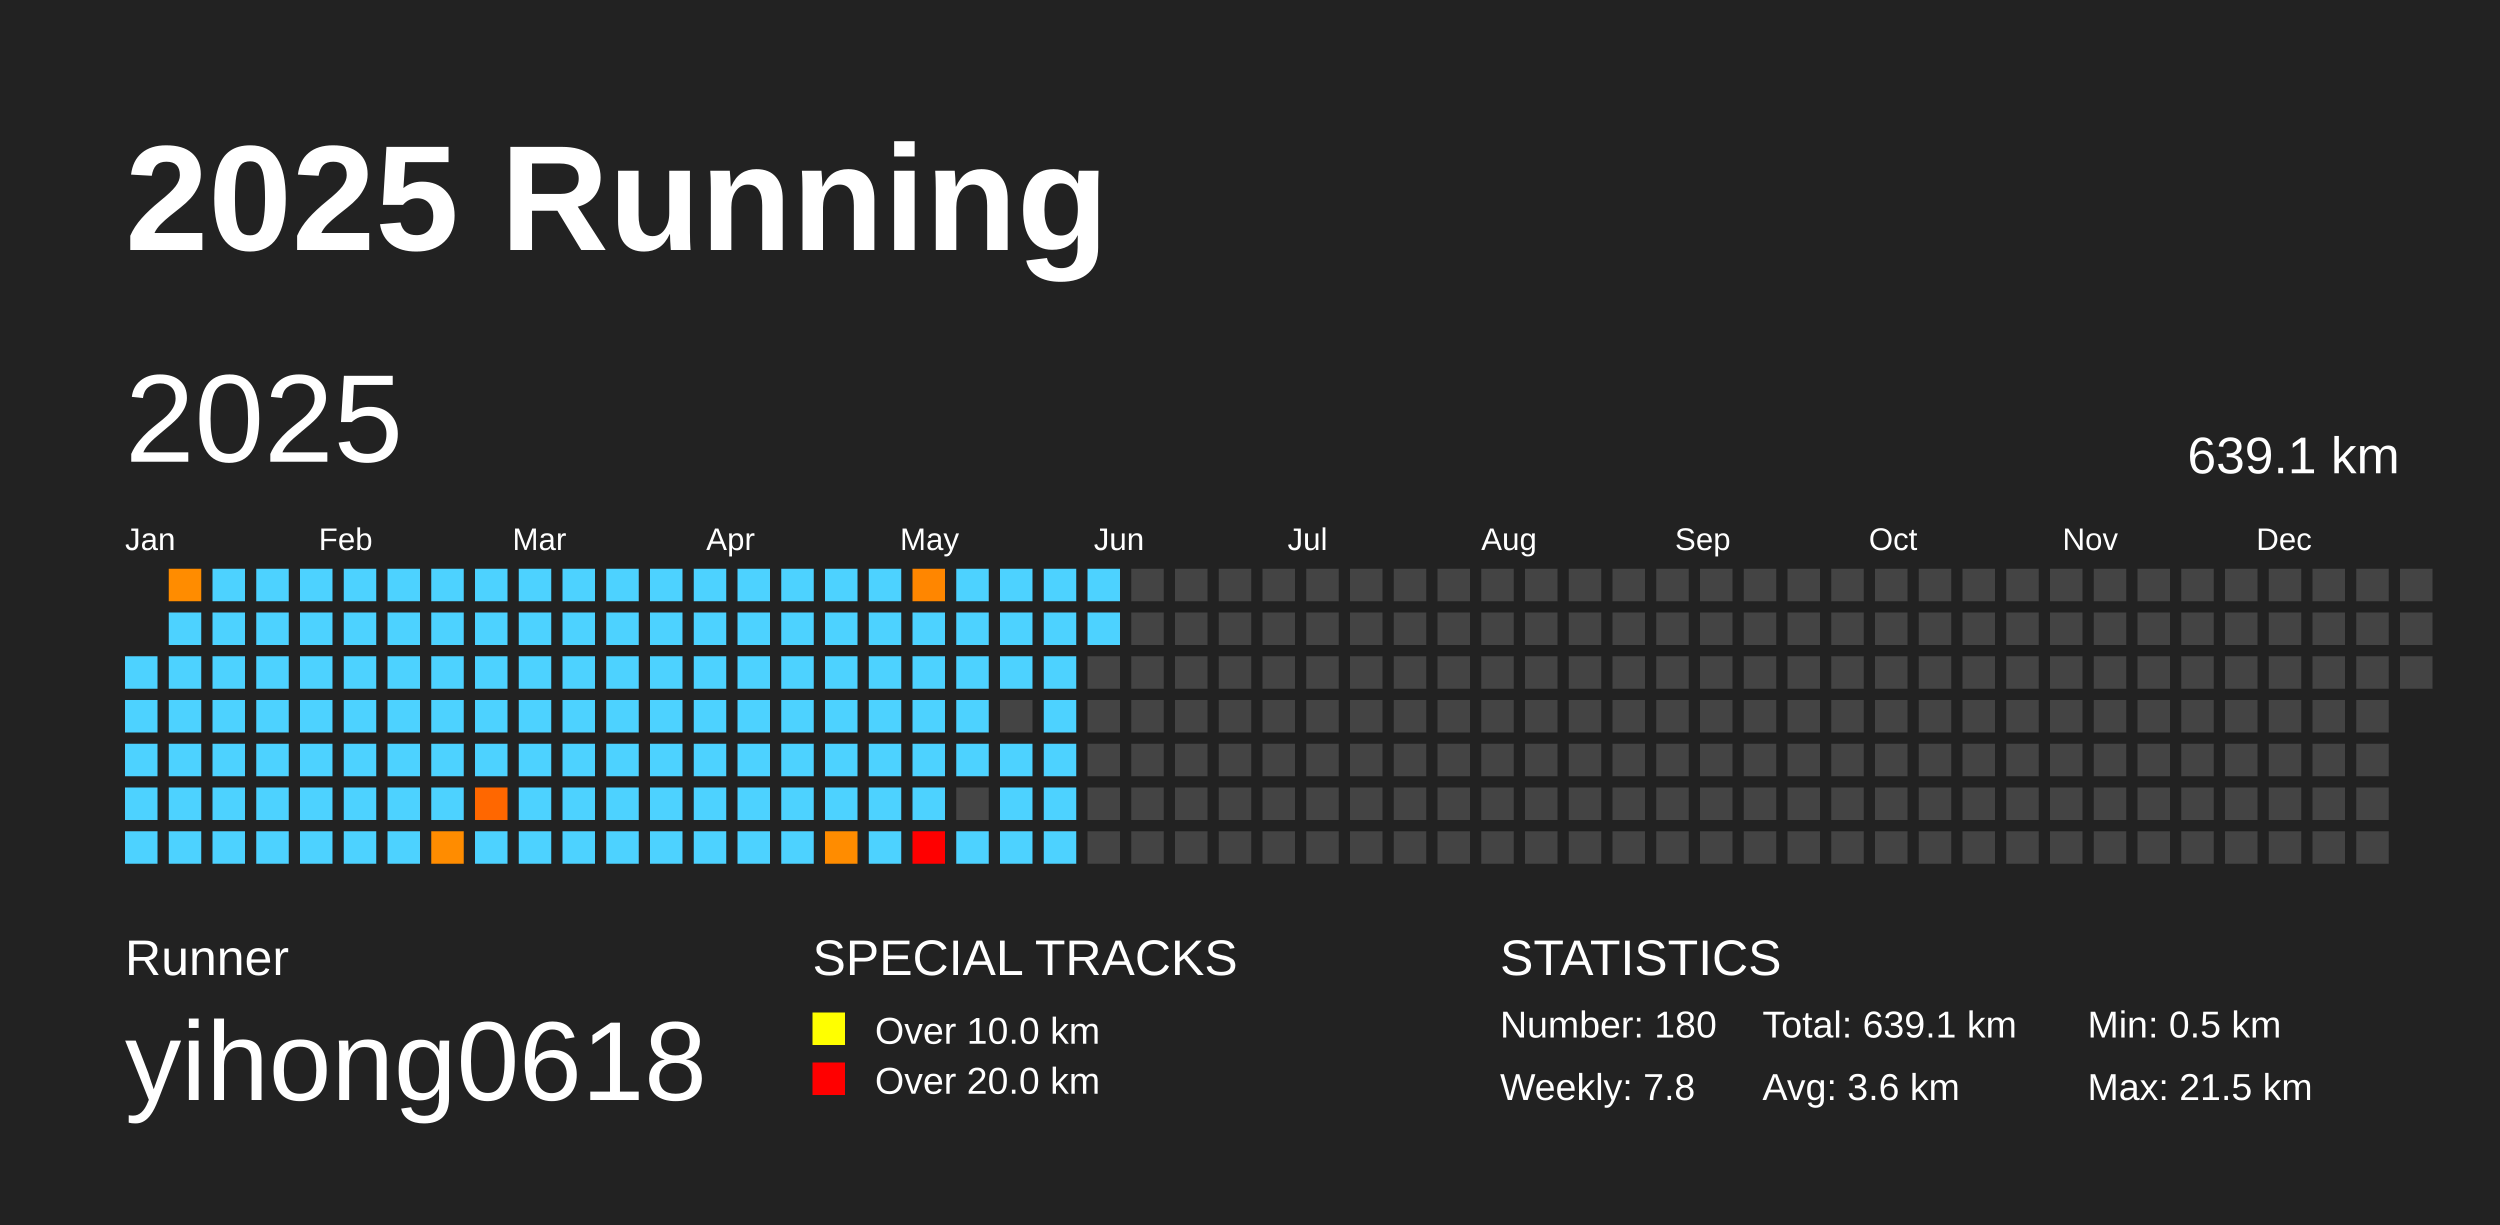
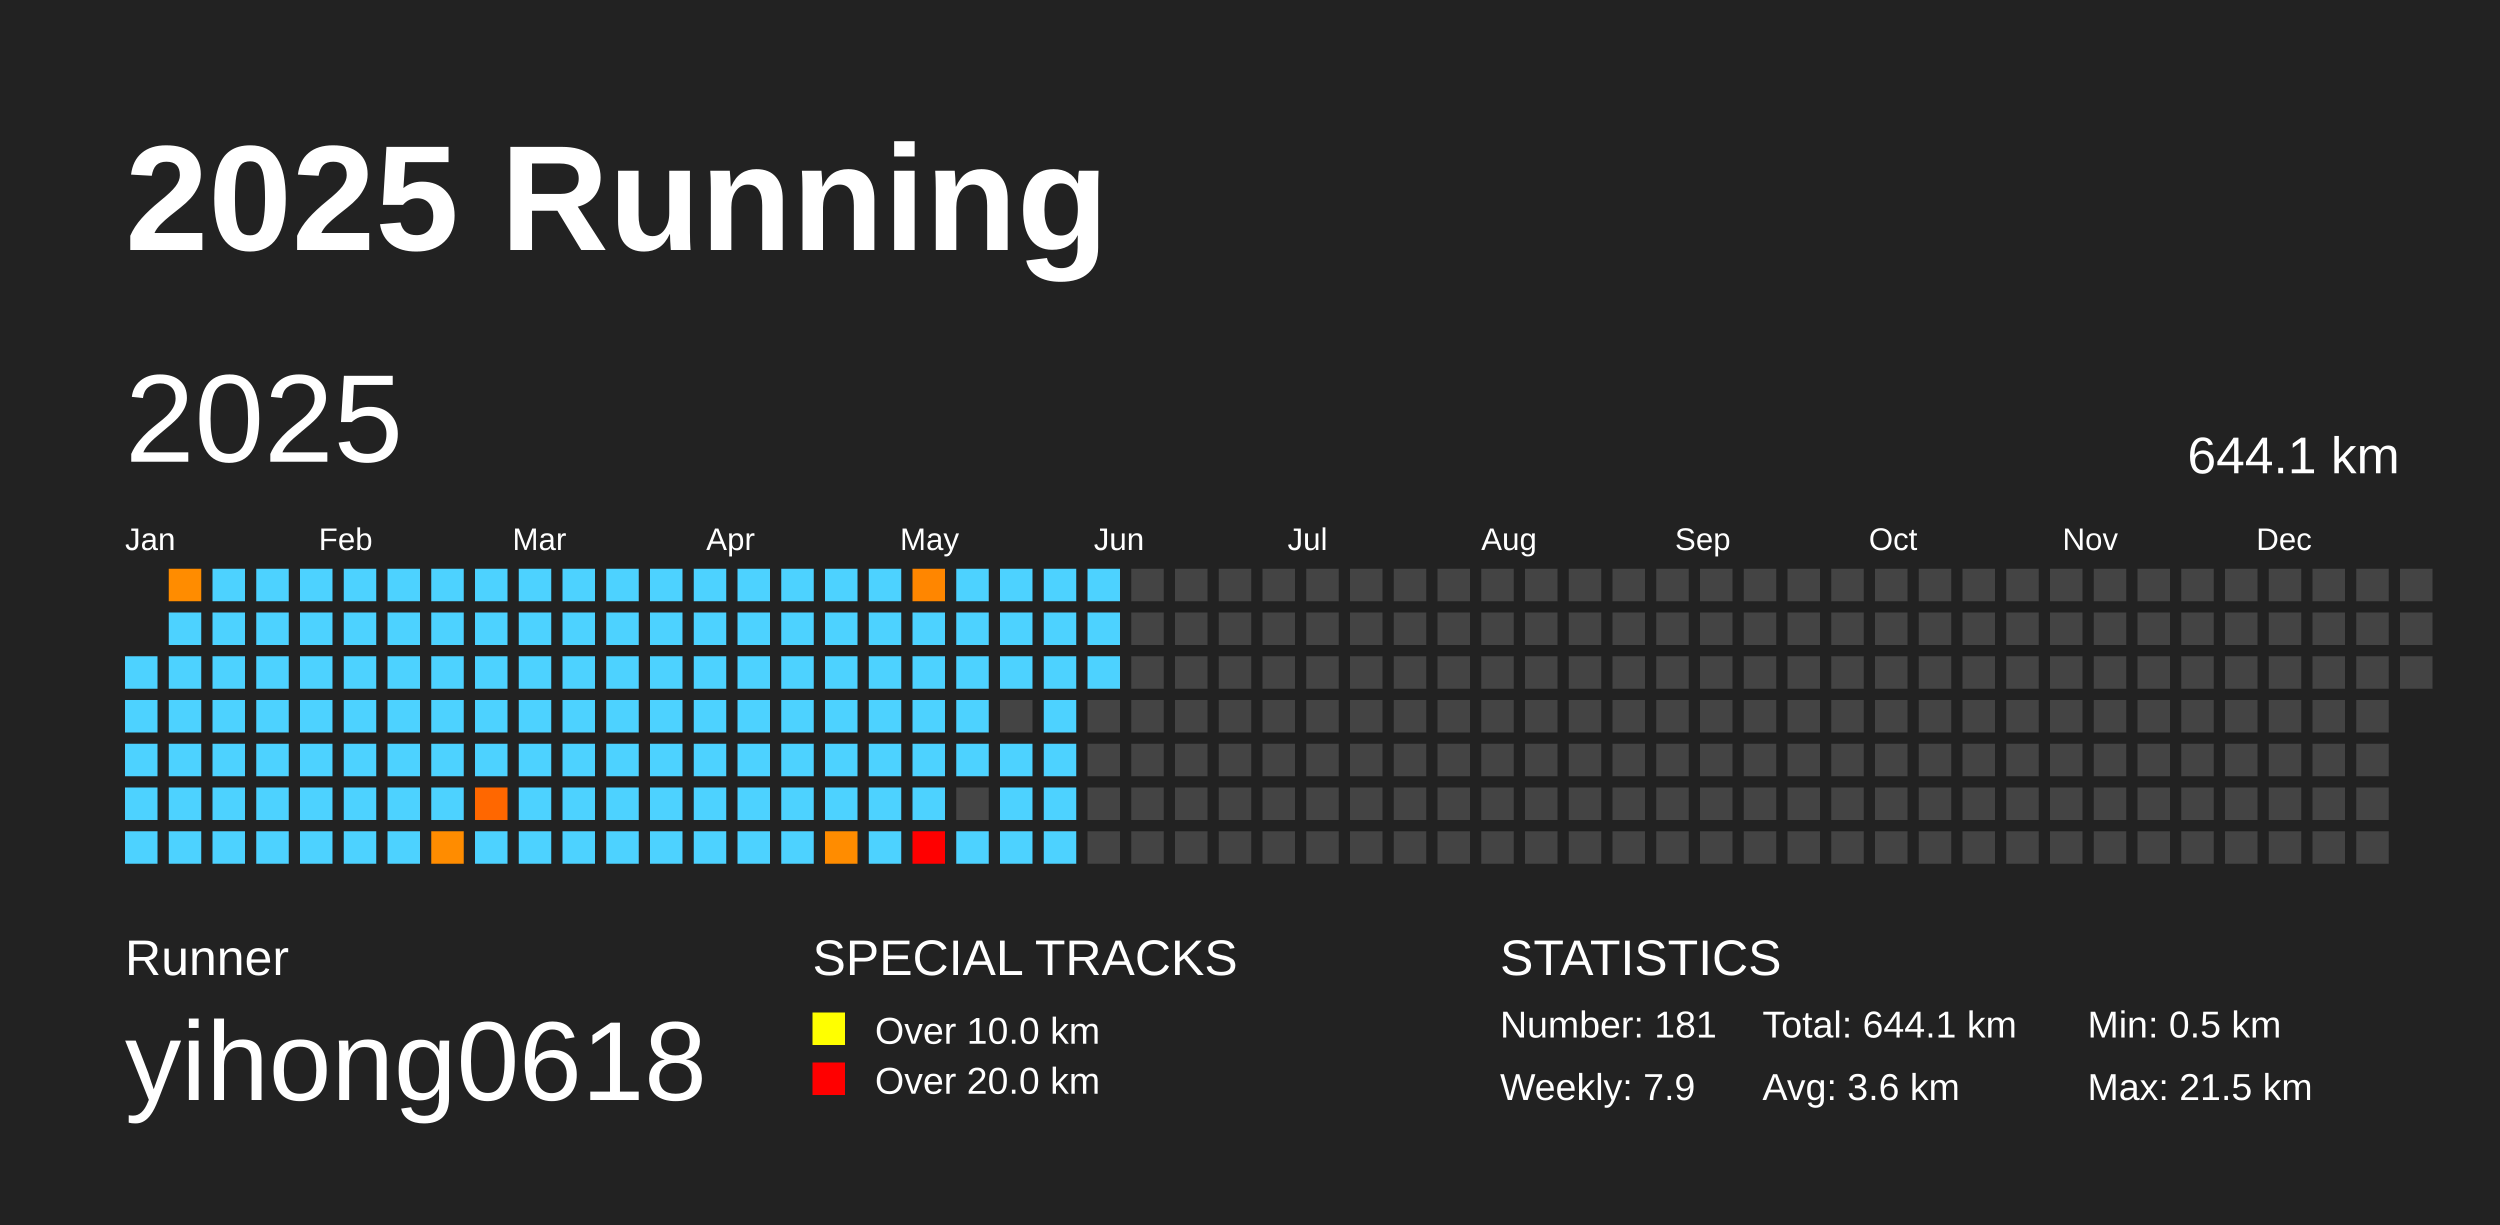
<svg xmlns="http://www.w3.org/2000/svg" baseProfile="full" height="98mm" version="1.1" viewBox="0,0,200,98" width="200mm">
  <defs />
  <rect fill="#222222" height="98" width="200" x="0" y="0" />
  <text fill="#FFFFFF" style="font-size:12px; font-family:Arial; font-weight:bold;" x="10" y="20">2025 Running</text>
  <text fill="#FFFFFF" style="font-size:4px; font-family:Arial" x="10" y="78">Runner</text>
  <text fill="#FFFFFF" style="font-size:9px; font-family:Arial" x="10" y="88">yihong0618</text>
  <text fill="#FFFFFF" style="font-size:4px; font-family:Arial" x="65" y="78">SPECIAL TRACKS</text>
  <rect fill="yellow" height="2.6" width="2.6" x="65" y="81" />
  <text fill="#FFFFFF" style="font-size:3px; font-family:Arial" x="70" y="83.5">Over 10.0 km</text>
  <rect fill="red" height="2.6" width="2.6" x="65" y="85" />
  <text fill="#FFFFFF" style="font-size:3px; font-family:Arial" x="70" y="87.5">Over 20.0 km</text>
  <text fill="#FFFFFF" style="font-size:4px; font-family:Arial" x="120" y="78">STATISTICS</text>
-   <text fill="#FFFFFF" style="font-size:3px; font-family:Arial" x="120" y="83">Number: 180</text>
-   <text fill="#FFFFFF" style="font-size:3px; font-family:Arial" x="120" y="88">Weekly: 7.8</text>
-   <text fill="#FFFFFF" style="font-size:3px; font-family:Arial" x="141" y="83">Total: 639.1 km</text>
+   <text fill="#FFFFFF" style="font-size:3px; font-family:Arial" x="120" y="83">Number: 181</text>
+   <text fill="#FFFFFF" style="font-size:3px; font-family:Arial" x="120" y="88">Weekly: 7.9</text>
+   <text fill="#FFFFFF" style="font-size:3px; font-family:Arial" x="141" y="83">Total: 644.1 km</text>
  <text fill="#FFFFFF" style="font-size:3px; font-family:Arial" x="141" y="88">Avg: 3.6 km</text>
  <text fill="#FFFFFF" style="font-size:3px; font-family:Arial" x="167" y="83">Min: 0.5 km</text>
  <text fill="#FFFFFF" style="font-size:3px; font-family:Arial" x="167" y="88">Max: 21.5 km</text>
  <text dominant-baseline="hanging" fill="#FFFFFF" style="font-size:10.0px; font-family:Arial;" x="10" y="30">2025</text>
-   <text dominant-baseline="hanging" fill="#FFFFFF" style="font-size:4.125px; font-family:Arial;" x="175" y="35">639.1 km</text>
+   <text dominant-baseline="hanging" fill="#FFFFFF" style="font-size:4.125px; font-family:Arial;" x="175" y="35">644.1 km</text>
  <text fill="#FFFFFF" style="font-size:2.5px; font-family:Arial" x="10.0" y="44">Jan</text>
  <text fill="#FFFFFF" style="font-size:2.5px; font-family:Arial" x="25.5" y="44">Feb</text>
  <text fill="#FFFFFF" style="font-size:2.5px; font-family:Arial" x="41.0" y="44">Mar</text>
  <text fill="#FFFFFF" style="font-size:2.5px; font-family:Arial" x="56.5" y="44">Apr</text>
  <text fill="#FFFFFF" style="font-size:2.5px; font-family:Arial" x="72.0" y="44">May</text>
  <text fill="#FFFFFF" style="font-size:2.5px; font-family:Arial" x="87.5" y="44">Jun</text>
  <text fill="#FFFFFF" style="font-size:2.5px; font-family:Arial" x="103.0" y="44">Jul</text>
  <text fill="#FFFFFF" style="font-size:2.5px; font-family:Arial" x="118.5" y="44">Aug</text>
  <text fill="#FFFFFF" style="font-size:2.5px; font-family:Arial" x="134.0" y="44">Sep</text>
  <text fill="#FFFFFF" style="font-size:2.5px; font-family:Arial" x="149.5" y="44">Oct</text>
  <text fill="#FFFFFF" style="font-size:2.5px; font-family:Arial" x="165.0" y="44">Nov</text>
  <text fill="#FFFFFF" style="font-size:2.5px; font-family:Arial" x="180.5" y="44">Dec</text>
  <rect fill="#4dd2ff" height="2.6" width="2.6" x="10.0" y="52.5" />
  <rect fill="#4dd2ff" height="2.6" width="2.6" x="10.0" y="56.0" />
  <rect fill="#4dd2ff" height="2.6" width="2.6" x="10.0" y="59.5" />
  <rect fill="#4dd2ff" height="2.6" width="2.6" x="10.0" y="63.0" />
  <rect fill="#4dd2ff" height="2.6" width="2.6" x="10.0" y="66.5" />
  <rect fill="#ff8c00" height="2.6" width="2.6" x="13.5" y="45.5" />
  <rect fill="#4dd2ff" height="2.6" width="2.6" x="13.5" y="49.0" />
  <rect fill="#4dd2ff" height="2.6" width="2.6" x="13.5" y="52.5" />
  <rect fill="#4dd2ff" height="2.6" width="2.6" x="13.5" y="56.0" />
  <rect fill="#4dd2ff" height="2.6" width="2.6" x="13.5" y="59.5" />
  <rect fill="#4dd2ff" height="2.6" width="2.6" x="13.5" y="63.0" />
  <rect fill="#4dd2ff" height="2.6" width="2.6" x="13.5" y="66.5" />
  <rect fill="#4dd2ff" height="2.6" width="2.6" x="17.0" y="45.5" />
  <rect fill="#4dd2ff" height="2.6" width="2.6" x="17.0" y="49.0" />
  <rect fill="#4dd2ff" height="2.6" width="2.6" x="17.0" y="52.5" />
  <rect fill="#4dd2ff" height="2.6" width="2.6" x="17.0" y="56.0" />
  <rect fill="#4dd2ff" height="2.6" width="2.6" x="17.0" y="59.5" />
  <rect fill="#4dd2ff" height="2.6" width="2.6" x="17.0" y="63.0" />
  <rect fill="#4dd2ff" height="2.6" width="2.6" x="17.0" y="66.5" />
  <rect fill="#4dd2ff" height="2.6" width="2.6" x="20.5" y="45.5" />
  <rect fill="#4dd2ff" height="2.6" width="2.6" x="20.5" y="49.0" />
  <rect fill="#4dd2ff" height="2.6" width="2.6" x="20.5" y="52.5" />
  <rect fill="#4dd2ff" height="2.6" width="2.6" x="20.5" y="56.0" />
  <rect fill="#4dd2ff" height="2.6" width="2.6" x="20.5" y="59.5" />
  <rect fill="#4dd2ff" height="2.6" width="2.6" x="20.5" y="63.0" />
  <rect fill="#4dd2ff" height="2.6" width="2.6" x="20.5" y="66.5" />
  <rect fill="#4dd2ff" height="2.6" width="2.6" x="24.0" y="45.5" />
  <rect fill="#4dd2ff" height="2.6" width="2.6" x="24.0" y="49.0" />
  <rect fill="#4dd2ff" height="2.6" width="2.6" x="24.0" y="52.5" />
  <rect fill="#4dd2ff" height="2.6" width="2.6" x="24.0" y="56.0" />
  <rect fill="#4dd2ff" height="2.6" width="2.6" x="24.0" y="59.5" />
  <rect fill="#4dd2ff" height="2.6" width="2.6" x="24.0" y="63.0" />
  <rect fill="#4dd2ff" height="2.6" width="2.6" x="24.0" y="66.5" />
  <rect fill="#4dd2ff" height="2.6" width="2.6" x="27.5" y="45.5" />
  <rect fill="#4dd2ff" height="2.6" width="2.6" x="27.5" y="49.0" />
  <rect fill="#4dd2ff" height="2.6" width="2.6" x="27.5" y="52.5" />
  <rect fill="#4dd2ff" height="2.6" width="2.6" x="27.5" y="56.0" />
  <rect fill="#4dd2ff" height="2.6" width="2.6" x="27.5" y="59.5" />
  <rect fill="#4dd2ff" height="2.6" width="2.6" x="27.5" y="63.0" />
  <rect fill="#4dd2ff" height="2.6" width="2.6" x="27.5" y="66.5" />
  <rect fill="#4dd2ff" height="2.6" width="2.6" x="31.0" y="45.5" />
  <rect fill="#4dd2ff" height="2.6" width="2.6" x="31.0" y="49.0" />
  <rect fill="#4dd2ff" height="2.6" width="2.6" x="31.0" y="52.5" />
  <rect fill="#4dd2ff" height="2.6" width="2.6" x="31.0" y="56.0" />
  <rect fill="#4dd2ff" height="2.6" width="2.6" x="31.0" y="59.5" />
  <rect fill="#4dd2ff" height="2.6" width="2.6" x="31.0" y="63.0" />
  <rect fill="#4dd2ff" height="2.6" width="2.6" x="31.0" y="66.5" />
  <rect fill="#4dd2ff" height="2.6" width="2.6" x="34.5" y="45.5" />
  <rect fill="#4dd2ff" height="2.6" width="2.6" x="34.5" y="49.0" />
  <rect fill="#4dd2ff" height="2.6" width="2.6" x="34.5" y="52.5" />
  <rect fill="#4dd2ff" height="2.6" width="2.6" x="34.5" y="56.0" />
  <rect fill="#4dd2ff" height="2.6" width="2.6" x="34.5" y="59.5" />
  <rect fill="#4dd2ff" height="2.6" width="2.6" x="34.5" y="63.0" />
  <rect fill="#ff8c00" height="2.6" width="2.6" x="34.5" y="66.5" />
  <rect fill="#4dd2ff" height="2.6" width="2.6" x="38.0" y="45.5" />
  <rect fill="#4dd2ff" height="2.6" width="2.6" x="38.0" y="49.0" />
  <rect fill="#4dd2ff" height="2.6" width="2.6" x="38.0" y="52.5" />
  <rect fill="#4dd2ff" height="2.6" width="2.6" x="38.0" y="56.0" />
  <rect fill="#4dd2ff" height="2.6" width="2.6" x="38.0" y="59.5" />
  <rect fill="#ff6700" height="2.6" width="2.6" x="38.0" y="63.0" />
  <rect fill="#4dd2ff" height="2.6" width="2.6" x="38.0" y="66.5" />
  <rect fill="#4dd2ff" height="2.6" width="2.6" x="41.5" y="45.5" />
  <rect fill="#4dd2ff" height="2.6" width="2.6" x="41.5" y="49.0" />
  <rect fill="#4dd2ff" height="2.6" width="2.6" x="41.5" y="52.5" />
  <rect fill="#4dd2ff" height="2.6" width="2.6" x="41.5" y="56.0" />
  <rect fill="#4dd2ff" height="2.6" width="2.6" x="41.5" y="59.5" />
  <rect fill="#4dd2ff" height="2.6" width="2.6" x="41.5" y="63.0" />
  <rect fill="#4dd2ff" height="2.6" width="2.6" x="41.5" y="66.5" />
  <rect fill="#4dd2ff" height="2.6" width="2.6" x="45.0" y="45.5" />
  <rect fill="#4dd2ff" height="2.6" width="2.6" x="45.0" y="49.0" />
  <rect fill="#4dd2ff" height="2.6" width="2.6" x="45.0" y="52.5" />
  <rect fill="#4dd2ff" height="2.6" width="2.6" x="45.0" y="56.0" />
  <rect fill="#4dd2ff" height="2.6" width="2.6" x="45.0" y="59.5" />
  <rect fill="#4dd2ff" height="2.6" width="2.6" x="45.0" y="63.0" />
  <rect fill="#4dd2ff" height="2.6" width="2.6" x="45.0" y="66.5" />
  <rect fill="#4dd2ff" height="2.6" width="2.6" x="48.5" y="45.5" />
  <rect fill="#4dd2ff" height="2.6" width="2.6" x="48.5" y="49.0" />
  <rect fill="#4dd2ff" height="2.6" width="2.6" x="48.5" y="52.5" />
  <rect fill="#4dd2ff" height="2.6" width="2.6" x="48.5" y="56.0" />
  <rect fill="#4dd2ff" height="2.6" width="2.6" x="48.5" y="59.5" />
  <rect fill="#4dd2ff" height="2.6" width="2.6" x="48.5" y="63.0" />
  <rect fill="#4dd2ff" height="2.6" width="2.6" x="48.5" y="66.5" />
  <rect fill="#4dd2ff" height="2.6" width="2.6" x="52.0" y="45.5" />
  <rect fill="#4dd2ff" height="2.6" width="2.6" x="52.0" y="49.0" />
  <rect fill="#4dd2ff" height="2.6" width="2.6" x="52.0" y="52.5" />
  <rect fill="#4dd2ff" height="2.6" width="2.6" x="52.0" y="56.0" />
  <rect fill="#4dd2ff" height="2.6" width="2.6" x="52.0" y="59.5" />
  <rect fill="#4dd2ff" height="2.6" width="2.6" x="52.0" y="63.0" />
  <rect fill="#4dd2ff" height="2.6" width="2.6" x="52.0" y="66.5" />
  <rect fill="#4dd2ff" height="2.6" width="2.6" x="55.5" y="45.5" />
  <rect fill="#4dd2ff" height="2.6" width="2.6" x="55.5" y="49.0" />
  <rect fill="#4dd2ff" height="2.6" width="2.6" x="55.5" y="52.5" />
  <rect fill="#4dd2ff" height="2.6" width="2.6" x="55.5" y="56.0" />
  <rect fill="#4dd2ff" height="2.6" width="2.6" x="55.5" y="59.5" />
  <rect fill="#4dd2ff" height="2.6" width="2.6" x="55.5" y="63.0" />
  <rect fill="#4dd2ff" height="2.6" width="2.6" x="55.5" y="66.5" />
  <rect fill="#4dd2ff" height="2.6" width="2.6" x="59.0" y="45.5" />
  <rect fill="#4dd2ff" height="2.6" width="2.6" x="59.0" y="49.0" />
  <rect fill="#4dd2ff" height="2.6" width="2.6" x="59.0" y="52.5" />
  <rect fill="#4dd2ff" height="2.6" width="2.6" x="59.0" y="56.0" />
  <rect fill="#4dd2ff" height="2.6" width="2.6" x="59.0" y="59.5" />
  <rect fill="#4dd2ff" height="2.6" width="2.6" x="59.0" y="63.0" />
  <rect fill="#4dd2ff" height="2.6" width="2.6" x="59.0" y="66.5" />
  <rect fill="#4dd2ff" height="2.6" width="2.6" x="62.5" y="45.5" />
  <rect fill="#4dd2ff" height="2.6" width="2.6" x="62.5" y="49.0" />
  <rect fill="#4dd2ff" height="2.6" width="2.6" x="62.5" y="52.5" />
  <rect fill="#4dd2ff" height="2.6" width="2.6" x="62.5" y="56.0" />
  <rect fill="#4dd2ff" height="2.6" width="2.6" x="62.5" y="59.5" />
  <rect fill="#4dd2ff" height="2.6" width="2.6" x="62.5" y="63.0" />
  <rect fill="#4dd2ff" height="2.6" width="2.6" x="62.5" y="66.5" />
  <rect fill="#4dd2ff" height="2.6" width="2.6" x="66.0" y="45.5" />
  <rect fill="#4dd2ff" height="2.6" width="2.6" x="66.0" y="49.0" />
  <rect fill="#4dd2ff" height="2.6" width="2.6" x="66.0" y="52.5" />
  <rect fill="#4dd2ff" height="2.6" width="2.6" x="66.0" y="56.0" />
  <rect fill="#4dd2ff" height="2.6" width="2.6" x="66.0" y="59.5" />
  <rect fill="#4dd2ff" height="2.6" width="2.6" x="66.0" y="63.0" />
  <rect fill="#ff8c00" height="2.6" width="2.6" x="66.0" y="66.5" />
  <rect fill="#4dd2ff" height="2.6" width="2.6" x="69.5" y="45.5" />
  <rect fill="#4dd2ff" height="2.6" width="2.6" x="69.5" y="49.0" />
  <rect fill="#4dd2ff" height="2.6" width="2.6" x="69.5" y="52.5" />
  <rect fill="#4dd2ff" height="2.6" width="2.6" x="69.5" y="56.0" />
  <rect fill="#4dd2ff" height="2.6" width="2.6" x="69.5" y="59.5" />
  <rect fill="#4dd2ff" height="2.6" width="2.6" x="69.5" y="63.0" />
  <rect fill="#4dd2ff" height="2.6" width="2.6" x="69.5" y="66.5" />
  <rect fill="#ff8600" height="2.6" width="2.6" x="73.0" y="45.5" />
  <rect fill="#4dd2ff" height="2.6" width="2.6" x="73.0" y="49.0" />
  <rect fill="#4dd2ff" height="2.6" width="2.6" x="73.0" y="52.5" />
  <rect fill="#4dd2ff" height="2.6" width="2.6" x="73.0" y="56.0" />
  <rect fill="#4dd2ff" height="2.6" width="2.6" x="73.0" y="59.5" />
  <rect fill="#4dd2ff" height="2.6" width="2.6" x="73.0" y="63.0" />
  <rect fill="red" height="2.6" width="2.6" x="73.0" y="66.5" />
  <rect fill="#4dd2ff" height="2.6" width="2.6" x="76.5" y="45.5" />
  <rect fill="#4dd2ff" height="2.6" width="2.6" x="76.5" y="49.0" />
  <rect fill="#4dd2ff" height="2.6" width="2.6" x="76.5" y="52.5" />
  <rect fill="#4dd2ff" height="2.6" width="2.6" x="76.5" y="56.0" />
  <rect fill="#4dd2ff" height="2.6" width="2.6" x="76.5" y="59.5" />
  <rect fill="#444444" height="2.6" width="2.6" x="76.5" y="63.0" />
  <rect fill="#4dd2ff" height="2.6" width="2.6" x="76.5" y="66.5" />
  <rect fill="#4dd2ff" height="2.6" width="2.6" x="80.0" y="45.5" />
  <rect fill="#4dd2ff" height="2.6" width="2.6" x="80.0" y="49.0" />
  <rect fill="#4dd2ff" height="2.6" width="2.6" x="80.0" y="52.5" />
  <rect fill="#444444" height="2.6" width="2.6" x="80.0" y="56.0" />
  <rect fill="#4dd2ff" height="2.6" width="2.6" x="80.0" y="59.5" />
  <rect fill="#4dd2ff" height="2.6" width="2.6" x="80.0" y="63.0" />
  <rect fill="#4dd2ff" height="2.6" width="2.6" x="80.0" y="66.5" />
  <rect fill="#4dd2ff" height="2.6" width="2.6" x="83.5" y="45.5" />
  <rect fill="#4dd2ff" height="2.6" width="2.6" x="83.5" y="49.0" />
  <rect fill="#4dd2ff" height="2.6" width="2.6" x="83.5" y="52.5" />
  <rect fill="#4dd2ff" height="2.6" width="2.6" x="83.5" y="56.0" />
  <rect fill="#4dd2ff" height="2.6" width="2.6" x="83.5" y="59.5" />
  <rect fill="#4dd2ff" height="2.6" width="2.6" x="83.5" y="63.0" />
  <rect fill="#4dd2ff" height="2.6" width="2.6" x="83.5" y="66.5" />
  <rect fill="#4dd2ff" height="2.6" width="2.6" x="87.0" y="45.5" />
  <rect fill="#4dd2ff" height="2.6" width="2.6" x="87.0" y="49.0" />
-   <rect fill="#444444" height="2.6" width="2.6" x="87.0" y="52.5" />
+   <rect fill="#4dd2ff" height="2.6" width="2.6" x="87.0" y="52.5" />
  <rect fill="#444444" height="2.6" width="2.6" x="87.0" y="56.0" />
  <rect fill="#444444" height="2.6" width="2.6" x="87.0" y="59.5" />
  <rect fill="#444444" height="2.6" width="2.6" x="87.0" y="63.0" />
  <rect fill="#444444" height="2.6" width="2.6" x="87.0" y="66.5" />
  <rect fill="#444444" height="2.6" width="2.6" x="90.5" y="45.5" />
  <rect fill="#444444" height="2.6" width="2.6" x="90.5" y="49.0" />
  <rect fill="#444444" height="2.6" width="2.6" x="90.5" y="52.5" />
  <rect fill="#444444" height="2.6" width="2.6" x="90.5" y="56.0" />
  <rect fill="#444444" height="2.6" width="2.6" x="90.5" y="59.5" />
  <rect fill="#444444" height="2.6" width="2.6" x="90.5" y="63.0" />
  <rect fill="#444444" height="2.6" width="2.6" x="90.5" y="66.5" />
  <rect fill="#444444" height="2.6" width="2.6" x="94.0" y="45.5" />
  <rect fill="#444444" height="2.6" width="2.6" x="94.0" y="49.0" />
  <rect fill="#444444" height="2.6" width="2.6" x="94.0" y="52.5" />
  <rect fill="#444444" height="2.6" width="2.6" x="94.0" y="56.0" />
  <rect fill="#444444" height="2.6" width="2.6" x="94.0" y="59.5" />
  <rect fill="#444444" height="2.6" width="2.6" x="94.0" y="63.0" />
  <rect fill="#444444" height="2.6" width="2.6" x="94.0" y="66.5" />
  <rect fill="#444444" height="2.6" width="2.6" x="97.5" y="45.5" />
  <rect fill="#444444" height="2.6" width="2.6" x="97.5" y="49.0" />
  <rect fill="#444444" height="2.6" width="2.6" x="97.5" y="52.5" />
  <rect fill="#444444" height="2.6" width="2.6" x="97.5" y="56.0" />
  <rect fill="#444444" height="2.6" width="2.6" x="97.5" y="59.5" />
  <rect fill="#444444" height="2.6" width="2.6" x="97.5" y="63.0" />
  <rect fill="#444444" height="2.6" width="2.6" x="97.5" y="66.5" />
  <rect fill="#444444" height="2.6" width="2.6" x="101.0" y="45.5" />
  <rect fill="#444444" height="2.6" width="2.6" x="101.0" y="49.0" />
  <rect fill="#444444" height="2.6" width="2.6" x="101.0" y="52.5" />
  <rect fill="#444444" height="2.6" width="2.6" x="101.0" y="56.0" />
  <rect fill="#444444" height="2.6" width="2.6" x="101.0" y="59.5" />
  <rect fill="#444444" height="2.6" width="2.6" x="101.0" y="63.0" />
  <rect fill="#444444" height="2.6" width="2.6" x="101.0" y="66.5" />
  <rect fill="#444444" height="2.6" width="2.6" x="104.5" y="45.5" />
  <rect fill="#444444" height="2.6" width="2.6" x="104.5" y="49.0" />
  <rect fill="#444444" height="2.6" width="2.6" x="104.5" y="52.5" />
  <rect fill="#444444" height="2.6" width="2.6" x="104.5" y="56.0" />
  <rect fill="#444444" height="2.6" width="2.6" x="104.5" y="59.5" />
  <rect fill="#444444" height="2.6" width="2.6" x="104.5" y="63.0" />
  <rect fill="#444444" height="2.6" width="2.6" x="104.5" y="66.5" />
  <rect fill="#444444" height="2.6" width="2.6" x="108.0" y="45.5" />
  <rect fill="#444444" height="2.6" width="2.6" x="108.0" y="49.0" />
  <rect fill="#444444" height="2.6" width="2.6" x="108.0" y="52.5" />
  <rect fill="#444444" height="2.6" width="2.6" x="108.0" y="56.0" />
  <rect fill="#444444" height="2.6" width="2.6" x="108.0" y="59.5" />
  <rect fill="#444444" height="2.6" width="2.6" x="108.0" y="63.0" />
  <rect fill="#444444" height="2.6" width="2.6" x="108.0" y="66.5" />
  <rect fill="#444444" height="2.6" width="2.6" x="111.5" y="45.5" />
  <rect fill="#444444" height="2.6" width="2.6" x="111.5" y="49.0" />
  <rect fill="#444444" height="2.6" width="2.6" x="111.5" y="52.5" />
  <rect fill="#444444" height="2.6" width="2.6" x="111.5" y="56.0" />
  <rect fill="#444444" height="2.6" width="2.6" x="111.5" y="59.5" />
  <rect fill="#444444" height="2.6" width="2.6" x="111.5" y="63.0" />
  <rect fill="#444444" height="2.6" width="2.6" x="111.5" y="66.5" />
  <rect fill="#444444" height="2.6" width="2.6" x="115.0" y="45.5" />
  <rect fill="#444444" height="2.6" width="2.6" x="115.0" y="49.0" />
  <rect fill="#444444" height="2.6" width="2.6" x="115.0" y="52.5" />
  <rect fill="#444444" height="2.6" width="2.6" x="115.0" y="56.0" />
  <rect fill="#444444" height="2.6" width="2.6" x="115.0" y="59.5" />
  <rect fill="#444444" height="2.6" width="2.6" x="115.0" y="63.0" />
  <rect fill="#444444" height="2.6" width="2.6" x="115.0" y="66.5" />
  <rect fill="#444444" height="2.6" width="2.6" x="118.5" y="45.5" />
  <rect fill="#444444" height="2.6" width="2.6" x="118.5" y="49.0" />
  <rect fill="#444444" height="2.6" width="2.6" x="118.5" y="52.5" />
  <rect fill="#444444" height="2.6" width="2.6" x="118.5" y="56.0" />
  <rect fill="#444444" height="2.6" width="2.6" x="118.5" y="59.5" />
  <rect fill="#444444" height="2.6" width="2.6" x="118.5" y="63.0" />
  <rect fill="#444444" height="2.6" width="2.6" x="118.5" y="66.5" />
  <rect fill="#444444" height="2.6" width="2.6" x="122.0" y="45.5" />
  <rect fill="#444444" height="2.6" width="2.6" x="122.0" y="49.0" />
  <rect fill="#444444" height="2.6" width="2.6" x="122.0" y="52.5" />
  <rect fill="#444444" height="2.6" width="2.6" x="122.0" y="56.0" />
  <rect fill="#444444" height="2.6" width="2.6" x="122.0" y="59.5" />
  <rect fill="#444444" height="2.6" width="2.6" x="122.0" y="63.0" />
  <rect fill="#444444" height="2.6" width="2.6" x="122.0" y="66.5" />
  <rect fill="#444444" height="2.6" width="2.6" x="125.5" y="45.5" />
  <rect fill="#444444" height="2.6" width="2.6" x="125.5" y="49.0" />
  <rect fill="#444444" height="2.6" width="2.6" x="125.5" y="52.5" />
  <rect fill="#444444" height="2.6" width="2.6" x="125.5" y="56.0" />
  <rect fill="#444444" height="2.6" width="2.6" x="125.5" y="59.5" />
  <rect fill="#444444" height="2.6" width="2.6" x="125.5" y="63.0" />
  <rect fill="#444444" height="2.6" width="2.6" x="125.5" y="66.5" />
  <rect fill="#444444" height="2.6" width="2.6" x="129.0" y="45.5" />
  <rect fill="#444444" height="2.6" width="2.6" x="129.0" y="49.0" />
  <rect fill="#444444" height="2.6" width="2.6" x="129.0" y="52.5" />
  <rect fill="#444444" height="2.6" width="2.6" x="129.0" y="56.0" />
  <rect fill="#444444" height="2.6" width="2.6" x="129.0" y="59.5" />
  <rect fill="#444444" height="2.6" width="2.6" x="129.0" y="63.0" />
  <rect fill="#444444" height="2.6" width="2.6" x="129.0" y="66.5" />
  <rect fill="#444444" height="2.6" width="2.6" x="132.5" y="45.5" />
  <rect fill="#444444" height="2.6" width="2.6" x="132.5" y="49.0" />
  <rect fill="#444444" height="2.6" width="2.6" x="132.5" y="52.5" />
  <rect fill="#444444" height="2.6" width="2.6" x="132.5" y="56.0" />
  <rect fill="#444444" height="2.6" width="2.6" x="132.5" y="59.5" />
  <rect fill="#444444" height="2.6" width="2.6" x="132.5" y="63.0" />
  <rect fill="#444444" height="2.6" width="2.6" x="132.5" y="66.5" />
  <rect fill="#444444" height="2.6" width="2.6" x="136.0" y="45.5" />
  <rect fill="#444444" height="2.6" width="2.6" x="136.0" y="49.0" />
  <rect fill="#444444" height="2.6" width="2.6" x="136.0" y="52.5" />
  <rect fill="#444444" height="2.6" width="2.6" x="136.0" y="56.0" />
  <rect fill="#444444" height="2.6" width="2.6" x="136.0" y="59.5" />
  <rect fill="#444444" height="2.6" width="2.6" x="136.0" y="63.0" />
  <rect fill="#444444" height="2.6" width="2.6" x="136.0" y="66.5" />
  <rect fill="#444444" height="2.6" width="2.6" x="139.5" y="45.5" />
  <rect fill="#444444" height="2.6" width="2.6" x="139.5" y="49.0" />
  <rect fill="#444444" height="2.6" width="2.6" x="139.5" y="52.5" />
  <rect fill="#444444" height="2.6" width="2.6" x="139.5" y="56.0" />
  <rect fill="#444444" height="2.6" width="2.6" x="139.5" y="59.5" />
  <rect fill="#444444" height="2.6" width="2.6" x="139.5" y="63.0" />
  <rect fill="#444444" height="2.6" width="2.6" x="139.5" y="66.5" />
  <rect fill="#444444" height="2.6" width="2.6" x="143.0" y="45.5" />
  <rect fill="#444444" height="2.6" width="2.6" x="143.0" y="49.0" />
  <rect fill="#444444" height="2.6" width="2.6" x="143.0" y="52.5" />
  <rect fill="#444444" height="2.6" width="2.6" x="143.0" y="56.0" />
  <rect fill="#444444" height="2.6" width="2.6" x="143.0" y="59.5" />
  <rect fill="#444444" height="2.6" width="2.6" x="143.0" y="63.0" />
  <rect fill="#444444" height="2.6" width="2.6" x="143.0" y="66.5" />
  <rect fill="#444444" height="2.6" width="2.6" x="146.5" y="45.5" />
  <rect fill="#444444" height="2.6" width="2.6" x="146.5" y="49.0" />
  <rect fill="#444444" height="2.6" width="2.6" x="146.5" y="52.5" />
  <rect fill="#444444" height="2.6" width="2.6" x="146.5" y="56.0" />
  <rect fill="#444444" height="2.6" width="2.6" x="146.5" y="59.5" />
  <rect fill="#444444" height="2.6" width="2.6" x="146.5" y="63.0" />
  <rect fill="#444444" height="2.6" width="2.6" x="146.5" y="66.5" />
  <rect fill="#444444" height="2.6" width="2.6" x="150.0" y="45.5" />
  <rect fill="#444444" height="2.6" width="2.6" x="150.0" y="49.0" />
  <rect fill="#444444" height="2.6" width="2.6" x="150.0" y="52.5" />
  <rect fill="#444444" height="2.6" width="2.6" x="150.0" y="56.0" />
  <rect fill="#444444" height="2.6" width="2.6" x="150.0" y="59.5" />
  <rect fill="#444444" height="2.6" width="2.6" x="150.0" y="63.0" />
  <rect fill="#444444" height="2.6" width="2.6" x="150.0" y="66.5" />
  <rect fill="#444444" height="2.6" width="2.6" x="153.5" y="45.5" />
  <rect fill="#444444" height="2.6" width="2.6" x="153.5" y="49.0" />
  <rect fill="#444444" height="2.6" width="2.6" x="153.5" y="52.5" />
  <rect fill="#444444" height="2.6" width="2.6" x="153.5" y="56.0" />
  <rect fill="#444444" height="2.6" width="2.6" x="153.5" y="59.5" />
  <rect fill="#444444" height="2.6" width="2.6" x="153.5" y="63.0" />
  <rect fill="#444444" height="2.6" width="2.6" x="153.5" y="66.5" />
  <rect fill="#444444" height="2.6" width="2.6" x="157.0" y="45.5" />
  <rect fill="#444444" height="2.6" width="2.6" x="157.0" y="49.0" />
  <rect fill="#444444" height="2.6" width="2.6" x="157.0" y="52.5" />
  <rect fill="#444444" height="2.6" width="2.6" x="157.0" y="56.0" />
  <rect fill="#444444" height="2.6" width="2.6" x="157.0" y="59.5" />
  <rect fill="#444444" height="2.6" width="2.6" x="157.0" y="63.0" />
  <rect fill="#444444" height="2.6" width="2.6" x="157.0" y="66.5" />
  <rect fill="#444444" height="2.6" width="2.6" x="160.5" y="45.5" />
  <rect fill="#444444" height="2.6" width="2.6" x="160.5" y="49.0" />
  <rect fill="#444444" height="2.6" width="2.6" x="160.5" y="52.5" />
  <rect fill="#444444" height="2.6" width="2.6" x="160.5" y="56.0" />
  <rect fill="#444444" height="2.6" width="2.6" x="160.5" y="59.5" />
  <rect fill="#444444" height="2.6" width="2.6" x="160.5" y="63.0" />
  <rect fill="#444444" height="2.6" width="2.6" x="160.5" y="66.5" />
  <rect fill="#444444" height="2.6" width="2.6" x="164.0" y="45.5" />
  <rect fill="#444444" height="2.6" width="2.6" x="164.0" y="49.0" />
  <rect fill="#444444" height="2.6" width="2.6" x="164.0" y="52.5" />
  <rect fill="#444444" height="2.6" width="2.6" x="164.0" y="56.0" />
  <rect fill="#444444" height="2.6" width="2.6" x="164.0" y="59.5" />
  <rect fill="#444444" height="2.6" width="2.6" x="164.0" y="63.0" />
  <rect fill="#444444" height="2.6" width="2.6" x="164.0" y="66.5" />
  <rect fill="#444444" height="2.6" width="2.6" x="167.5" y="45.5" />
  <rect fill="#444444" height="2.6" width="2.6" x="167.5" y="49.0" />
  <rect fill="#444444" height="2.6" width="2.6" x="167.5" y="52.5" />
  <rect fill="#444444" height="2.6" width="2.6" x="167.5" y="56.0" />
  <rect fill="#444444" height="2.6" width="2.6" x="167.5" y="59.5" />
  <rect fill="#444444" height="2.6" width="2.6" x="167.5" y="63.0" />
  <rect fill="#444444" height="2.6" width="2.6" x="167.5" y="66.5" />
  <rect fill="#444444" height="2.6" width="2.6" x="171.0" y="45.5" />
  <rect fill="#444444" height="2.6" width="2.6" x="171.0" y="49.0" />
  <rect fill="#444444" height="2.6" width="2.6" x="171.0" y="52.5" />
  <rect fill="#444444" height="2.6" width="2.6" x="171.0" y="56.0" />
  <rect fill="#444444" height="2.6" width="2.6" x="171.0" y="59.5" />
  <rect fill="#444444" height="2.6" width="2.6" x="171.0" y="63.0" />
  <rect fill="#444444" height="2.6" width="2.6" x="171.0" y="66.5" />
  <rect fill="#444444" height="2.6" width="2.6" x="174.5" y="45.5" />
  <rect fill="#444444" height="2.6" width="2.6" x="174.5" y="49.0" />
  <rect fill="#444444" height="2.6" width="2.6" x="174.5" y="52.5" />
  <rect fill="#444444" height="2.6" width="2.6" x="174.5" y="56.0" />
  <rect fill="#444444" height="2.6" width="2.6" x="174.5" y="59.5" />
  <rect fill="#444444" height="2.6" width="2.6" x="174.5" y="63.0" />
  <rect fill="#444444" height="2.6" width="2.6" x="174.5" y="66.5" />
  <rect fill="#444444" height="2.6" width="2.6" x="178.0" y="45.5" />
  <rect fill="#444444" height="2.6" width="2.6" x="178.0" y="49.0" />
  <rect fill="#444444" height="2.6" width="2.6" x="178.0" y="52.5" />
  <rect fill="#444444" height="2.6" width="2.6" x="178.0" y="56.0" />
  <rect fill="#444444" height="2.6" width="2.6" x="178.0" y="59.5" />
  <rect fill="#444444" height="2.6" width="2.6" x="178.0" y="63.0" />
  <rect fill="#444444" height="2.6" width="2.6" x="178.0" y="66.5" />
  <rect fill="#444444" height="2.6" width="2.6" x="181.5" y="45.5" />
  <rect fill="#444444" height="2.6" width="2.6" x="181.5" y="49.0" />
  <rect fill="#444444" height="2.6" width="2.6" x="181.5" y="52.5" />
  <rect fill="#444444" height="2.6" width="2.6" x="181.5" y="56.0" />
  <rect fill="#444444" height="2.6" width="2.6" x="181.5" y="59.5" />
  <rect fill="#444444" height="2.6" width="2.6" x="181.5" y="63.0" />
  <rect fill="#444444" height="2.6" width="2.6" x="181.5" y="66.5" />
  <rect fill="#444444" height="2.6" width="2.6" x="185.0" y="45.5" />
  <rect fill="#444444" height="2.6" width="2.6" x="185.0" y="49.0" />
  <rect fill="#444444" height="2.6" width="2.6" x="185.0" y="52.5" />
  <rect fill="#444444" height="2.6" width="2.6" x="185.0" y="56.0" />
  <rect fill="#444444" height="2.6" width="2.6" x="185.0" y="59.5" />
  <rect fill="#444444" height="2.6" width="2.6" x="185.0" y="63.0" />
  <rect fill="#444444" height="2.6" width="2.6" x="185.0" y="66.5" />
  <rect fill="#444444" height="2.6" width="2.6" x="188.5" y="45.5" />
  <rect fill="#444444" height="2.6" width="2.6" x="188.5" y="49.0" />
  <rect fill="#444444" height="2.6" width="2.6" x="188.5" y="52.5" />
  <rect fill="#444444" height="2.6" width="2.6" x="188.5" y="56.0" />
  <rect fill="#444444" height="2.6" width="2.6" x="188.5" y="59.5" />
  <rect fill="#444444" height="2.6" width="2.6" x="188.5" y="63.0" />
  <rect fill="#444444" height="2.6" width="2.6" x="188.5" y="66.5" />
  <rect fill="#444444" height="2.6" width="2.6" x="192.0" y="45.5" />
  <rect fill="#444444" height="2.6" width="2.6" x="192.0" y="49.0" />
  <rect fill="#444444" height="2.6" width="2.6" x="192.0" y="52.5" />
</svg>
